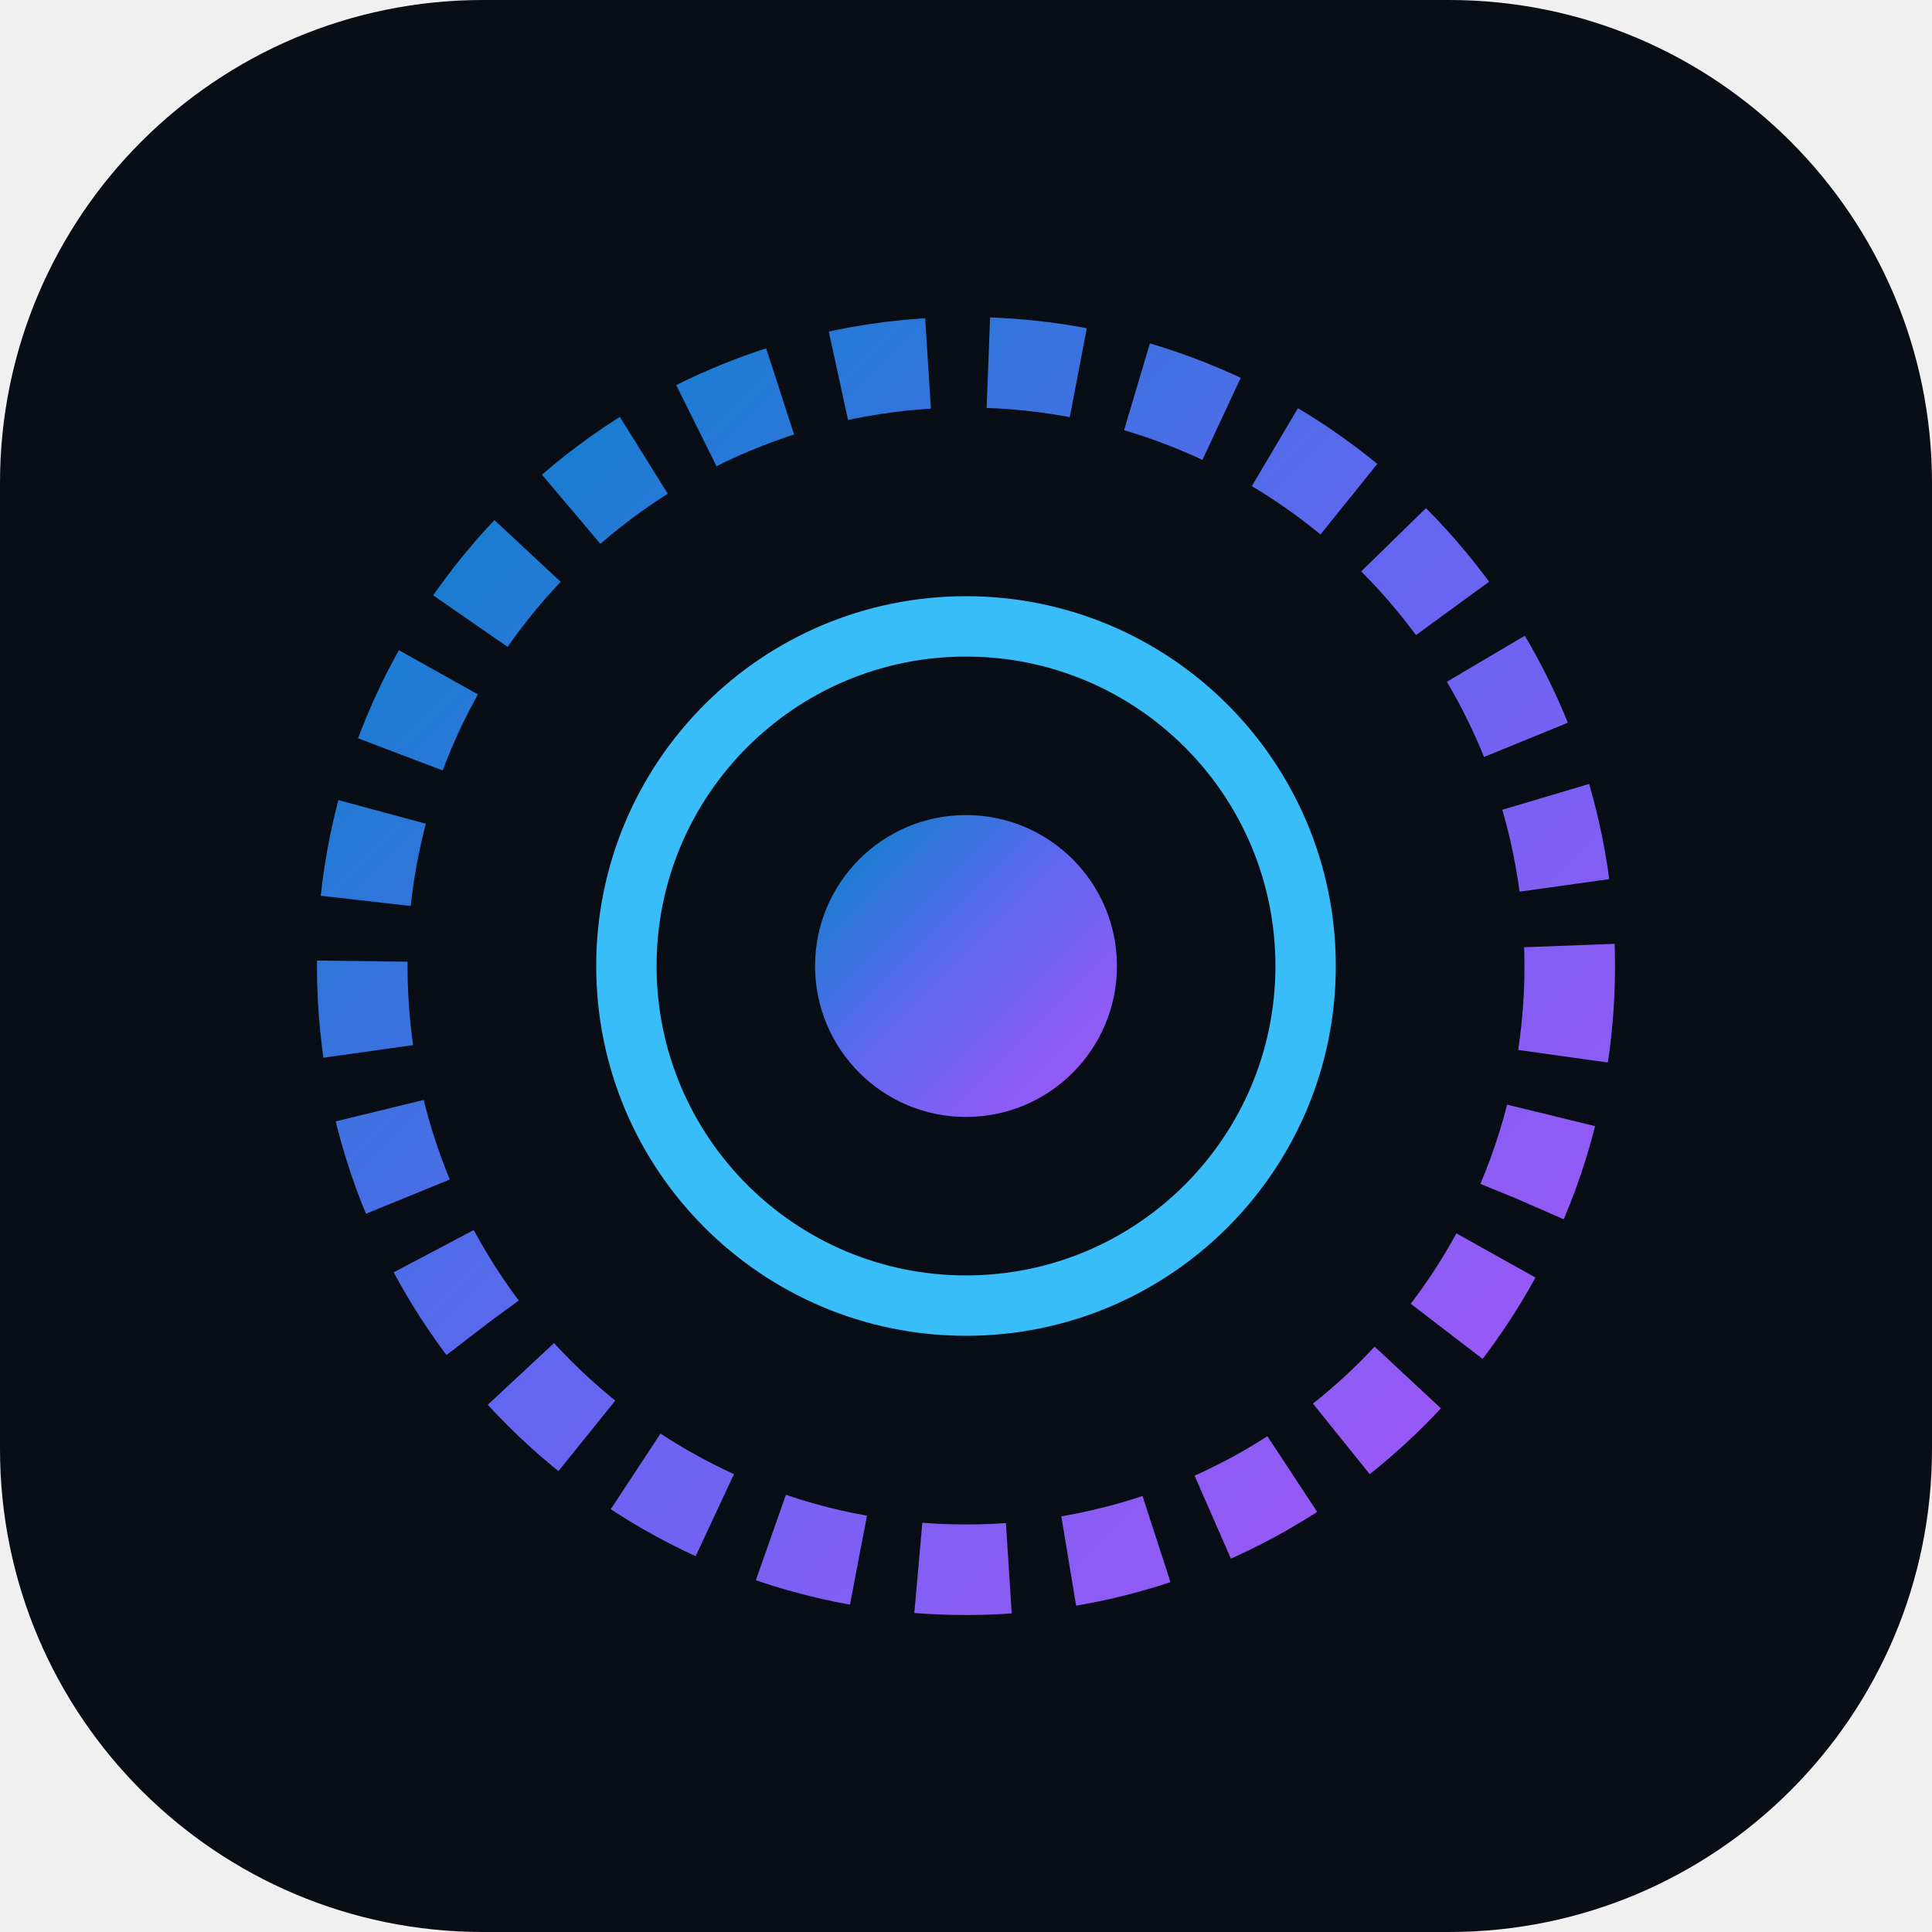
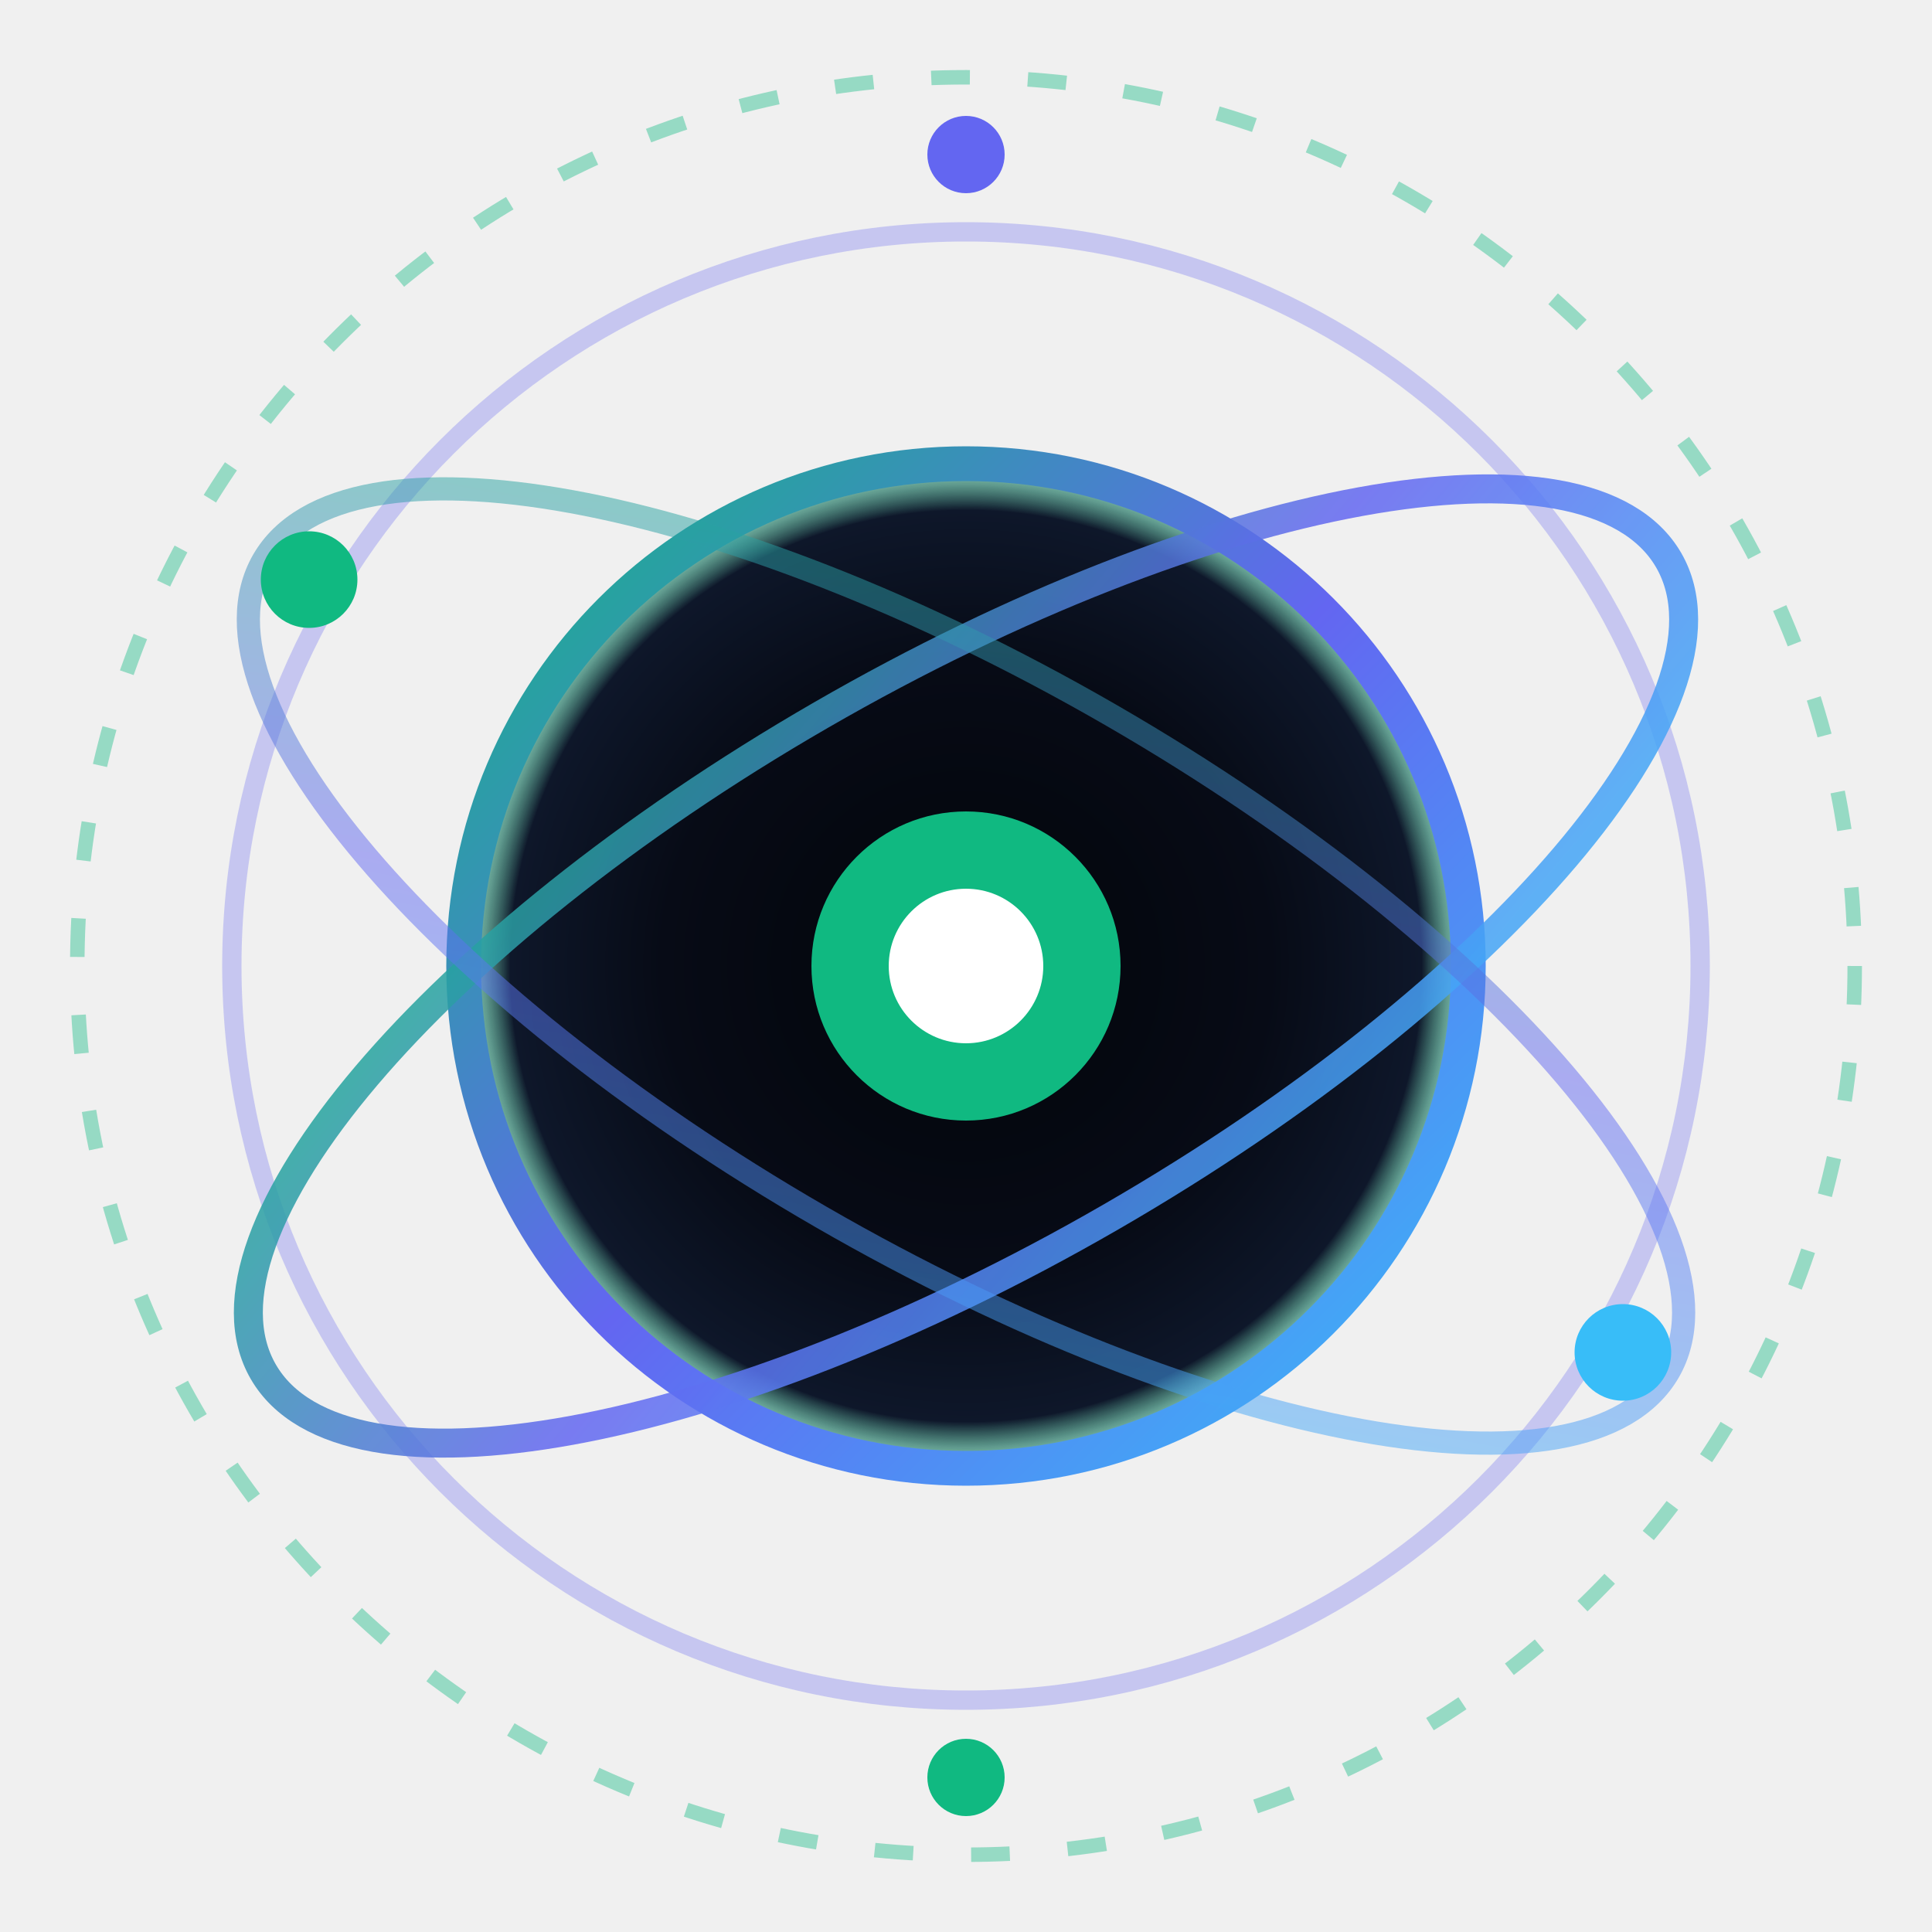
- <svg xmlns="http://www.w3.org/2000/svg" viewBox="0 0 512 512" width="512" height="512">
+ <svg xmlns="http://www.w3.org/2000/svg" viewBox="0 0 100 100" fill="none">
+   <circle cx="50" cy="50" r="46" stroke="#10b981" stroke-width="0.75" stroke-dasharray="2 3" opacity="0.4" />
+   <circle cx="50" cy="50" r="38" stroke="#6366f1" stroke-width="1" opacity="0.3" />
  <defs>
-     <linearGradient id="grad" x1="0%" y1="0%" x2="100%" y2="100%">
-       <stop offset="0%" stop-color="#0284c7" />
+     <radialGradient id="singularity" cx="50%" cy="50%" r="50%">
+       <stop offset="0%" stop-color="#020409" />
+       <stop offset="60%" stop-color="#070b16" />
+       <stop offset="90%" stop-color="#0e172a" />
+       <stop offset="100%" stop-color="#10b981" stop-opacity="0.3" />
+     </radialGradient>
+     <linearGradient id="orbitGrad" x1="0%" y1="0%" x2="100%" y2="100%">
+       <stop offset="0%" stop-color="#10b981" />
      <stop offset="50%" stop-color="#6366f1" />
-       <stop offset="100%" stop-color="#a855f7" />
+       <stop offset="100%" stop-color="#38bdf8" />
    </linearGradient>
  </defs>
-   <rect width="512" height="512" rx="128" fill="#090d16" />
-   <circle cx="256" cy="256" r="160" fill="none" stroke="url(#grad)" stroke-width="24" stroke-dasharray="24 16" />
-   <circle cx="256" cy="256" r="90" fill="none" stroke="#38bdf8" stroke-width="16" />
-   <circle cx="256" cy="256" r="40" fill="url(#grad)" />
+   <circle cx="50" cy="50" r="26" fill="url(#singularity)" stroke="url(#orbitGrad)" stroke-width="1.8" />
+   <ellipse cx="50" cy="50" rx="42" ry="15" stroke="url(#orbitGrad)" stroke-width="1.5" transform="rotate(-30 50 50)" opacity="0.85" />
+   <ellipse cx="50" cy="50" rx="42" ry="15" stroke="url(#orbitGrad)" stroke-width="1.2" transform="rotate(30 50 50)" opacity="0.5" />
+   <circle cx="50" cy="50" r="8" fill="#10b981" />
+   <circle cx="50" cy="50" r="4" fill="#ffffff" />
+   <circle cx="16" cy="30" r="2.5" fill="#10b981" />
+   <circle cx="84" cy="70" r="2.5" fill="#38bdf8" />
+   <circle cx="50" cy="8" r="2" fill="#6366f1" />
+   <circle cx="50" cy="92" r="2" fill="#10b981" />
</svg>
